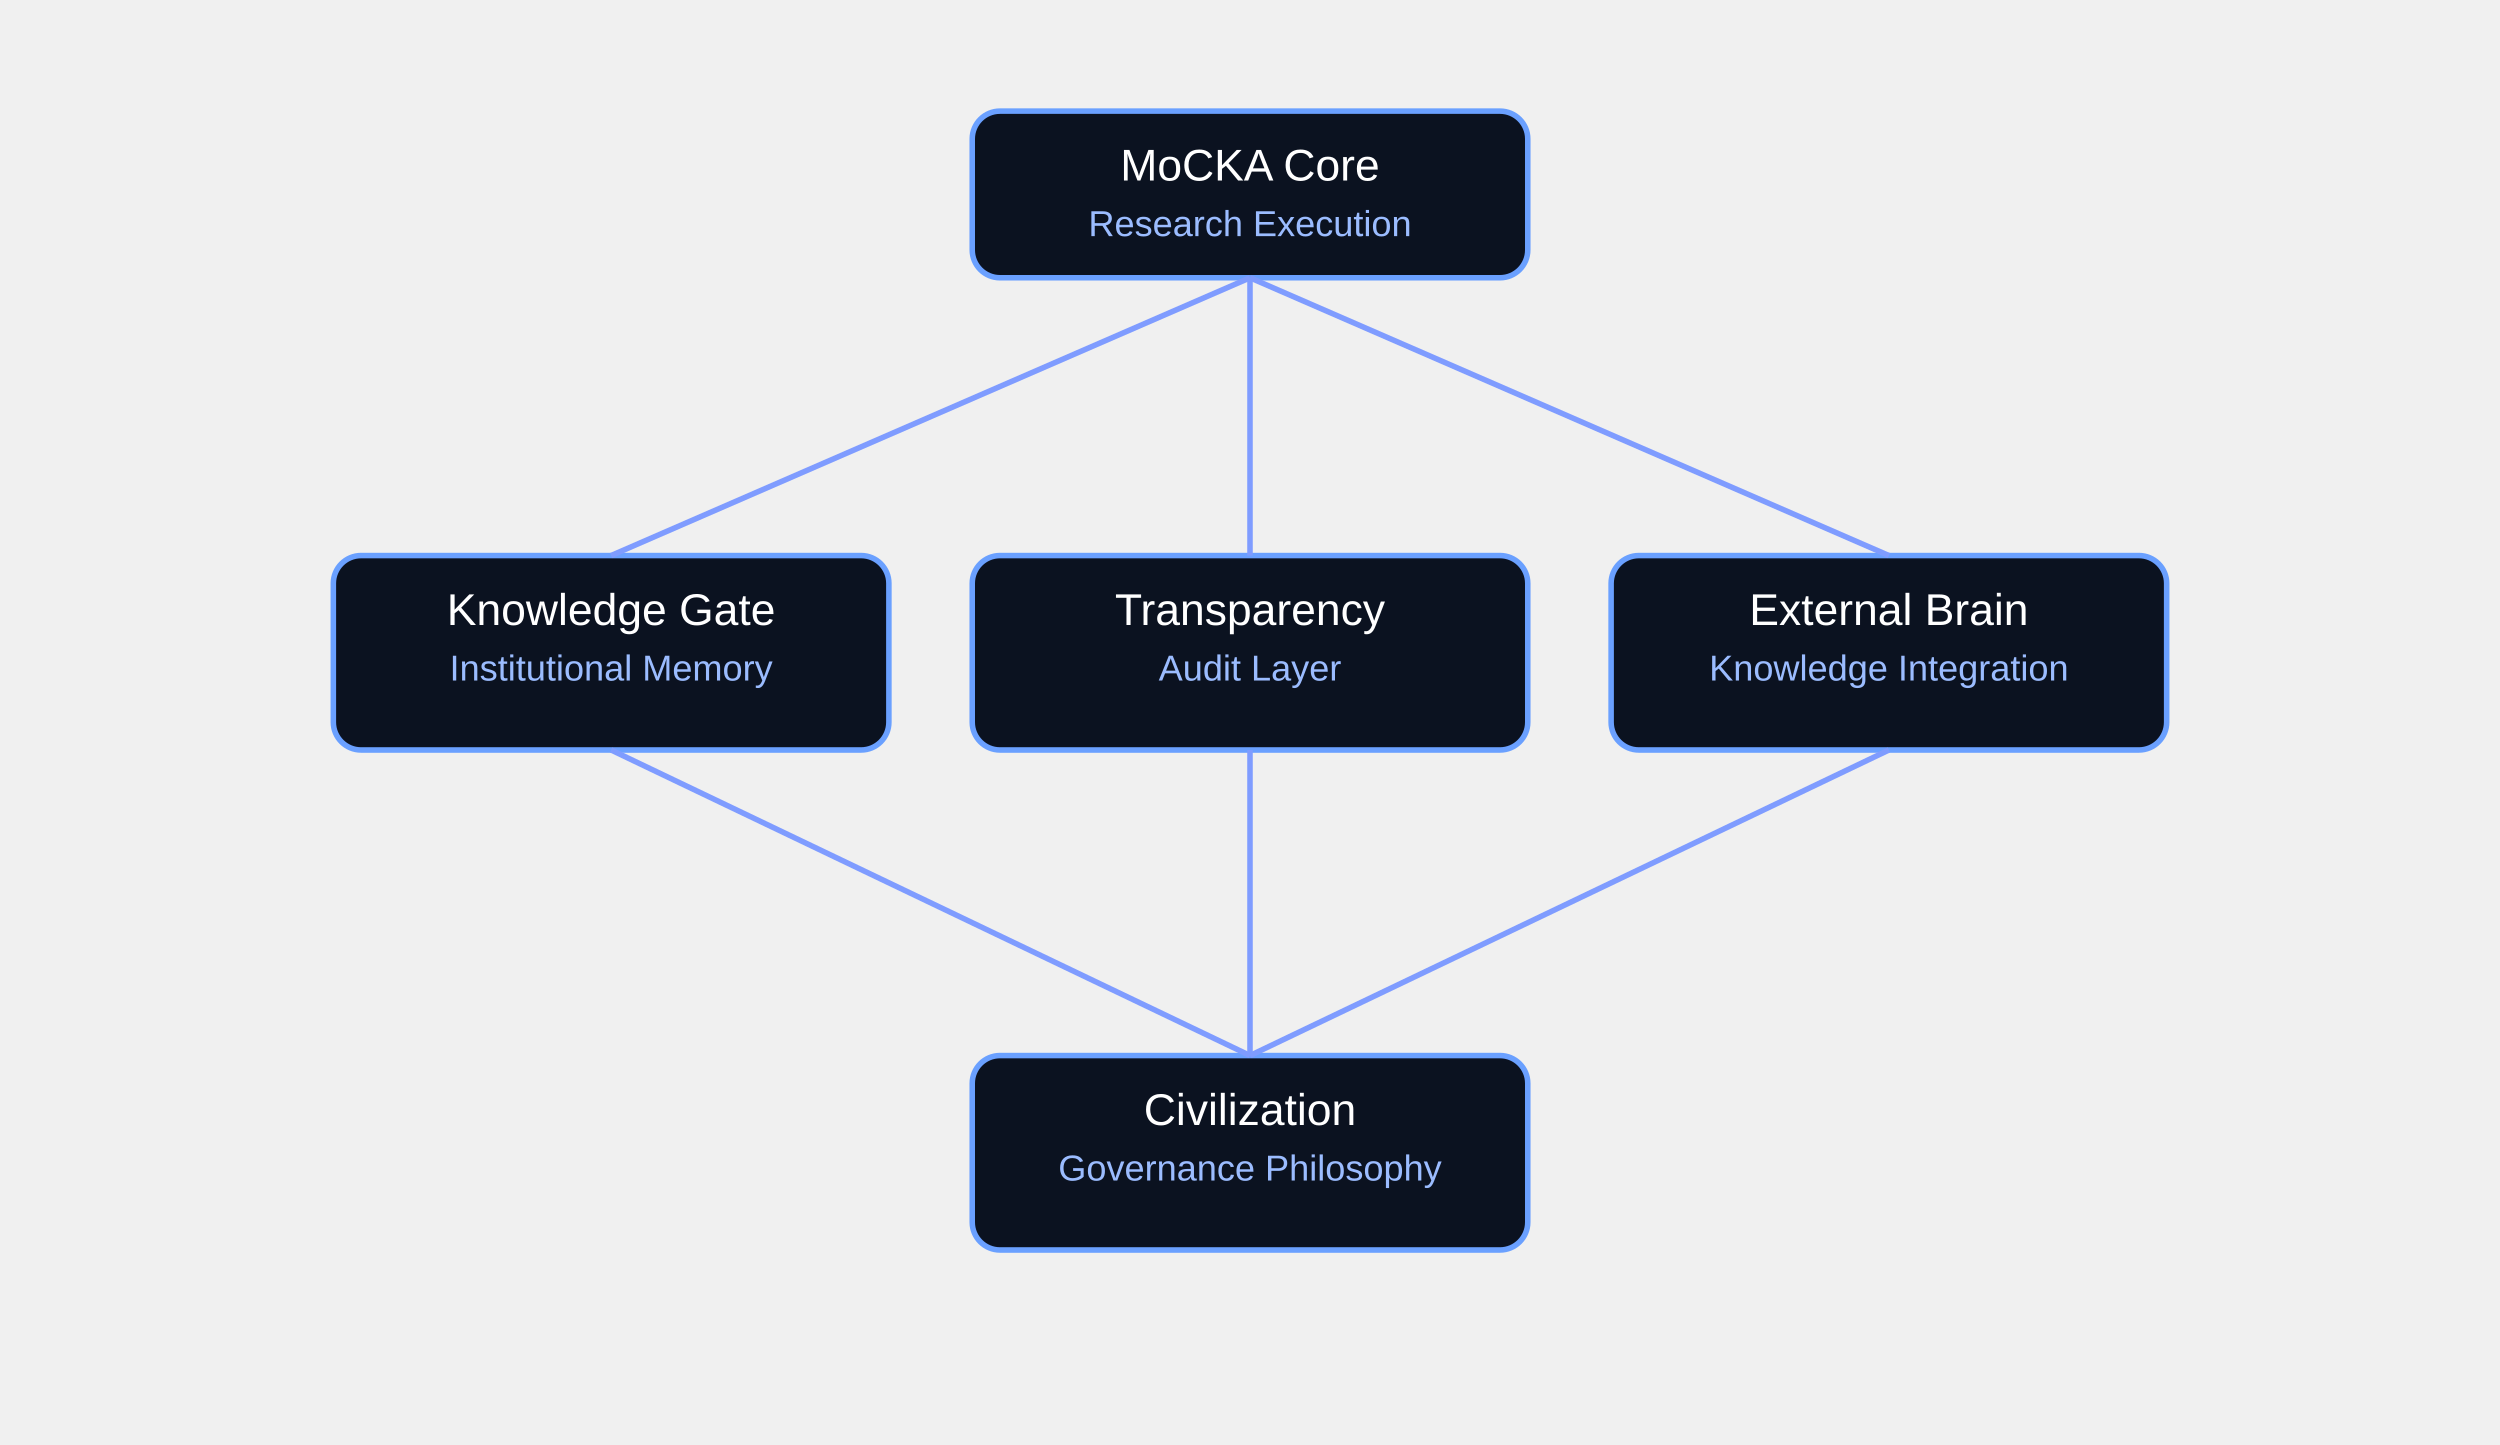
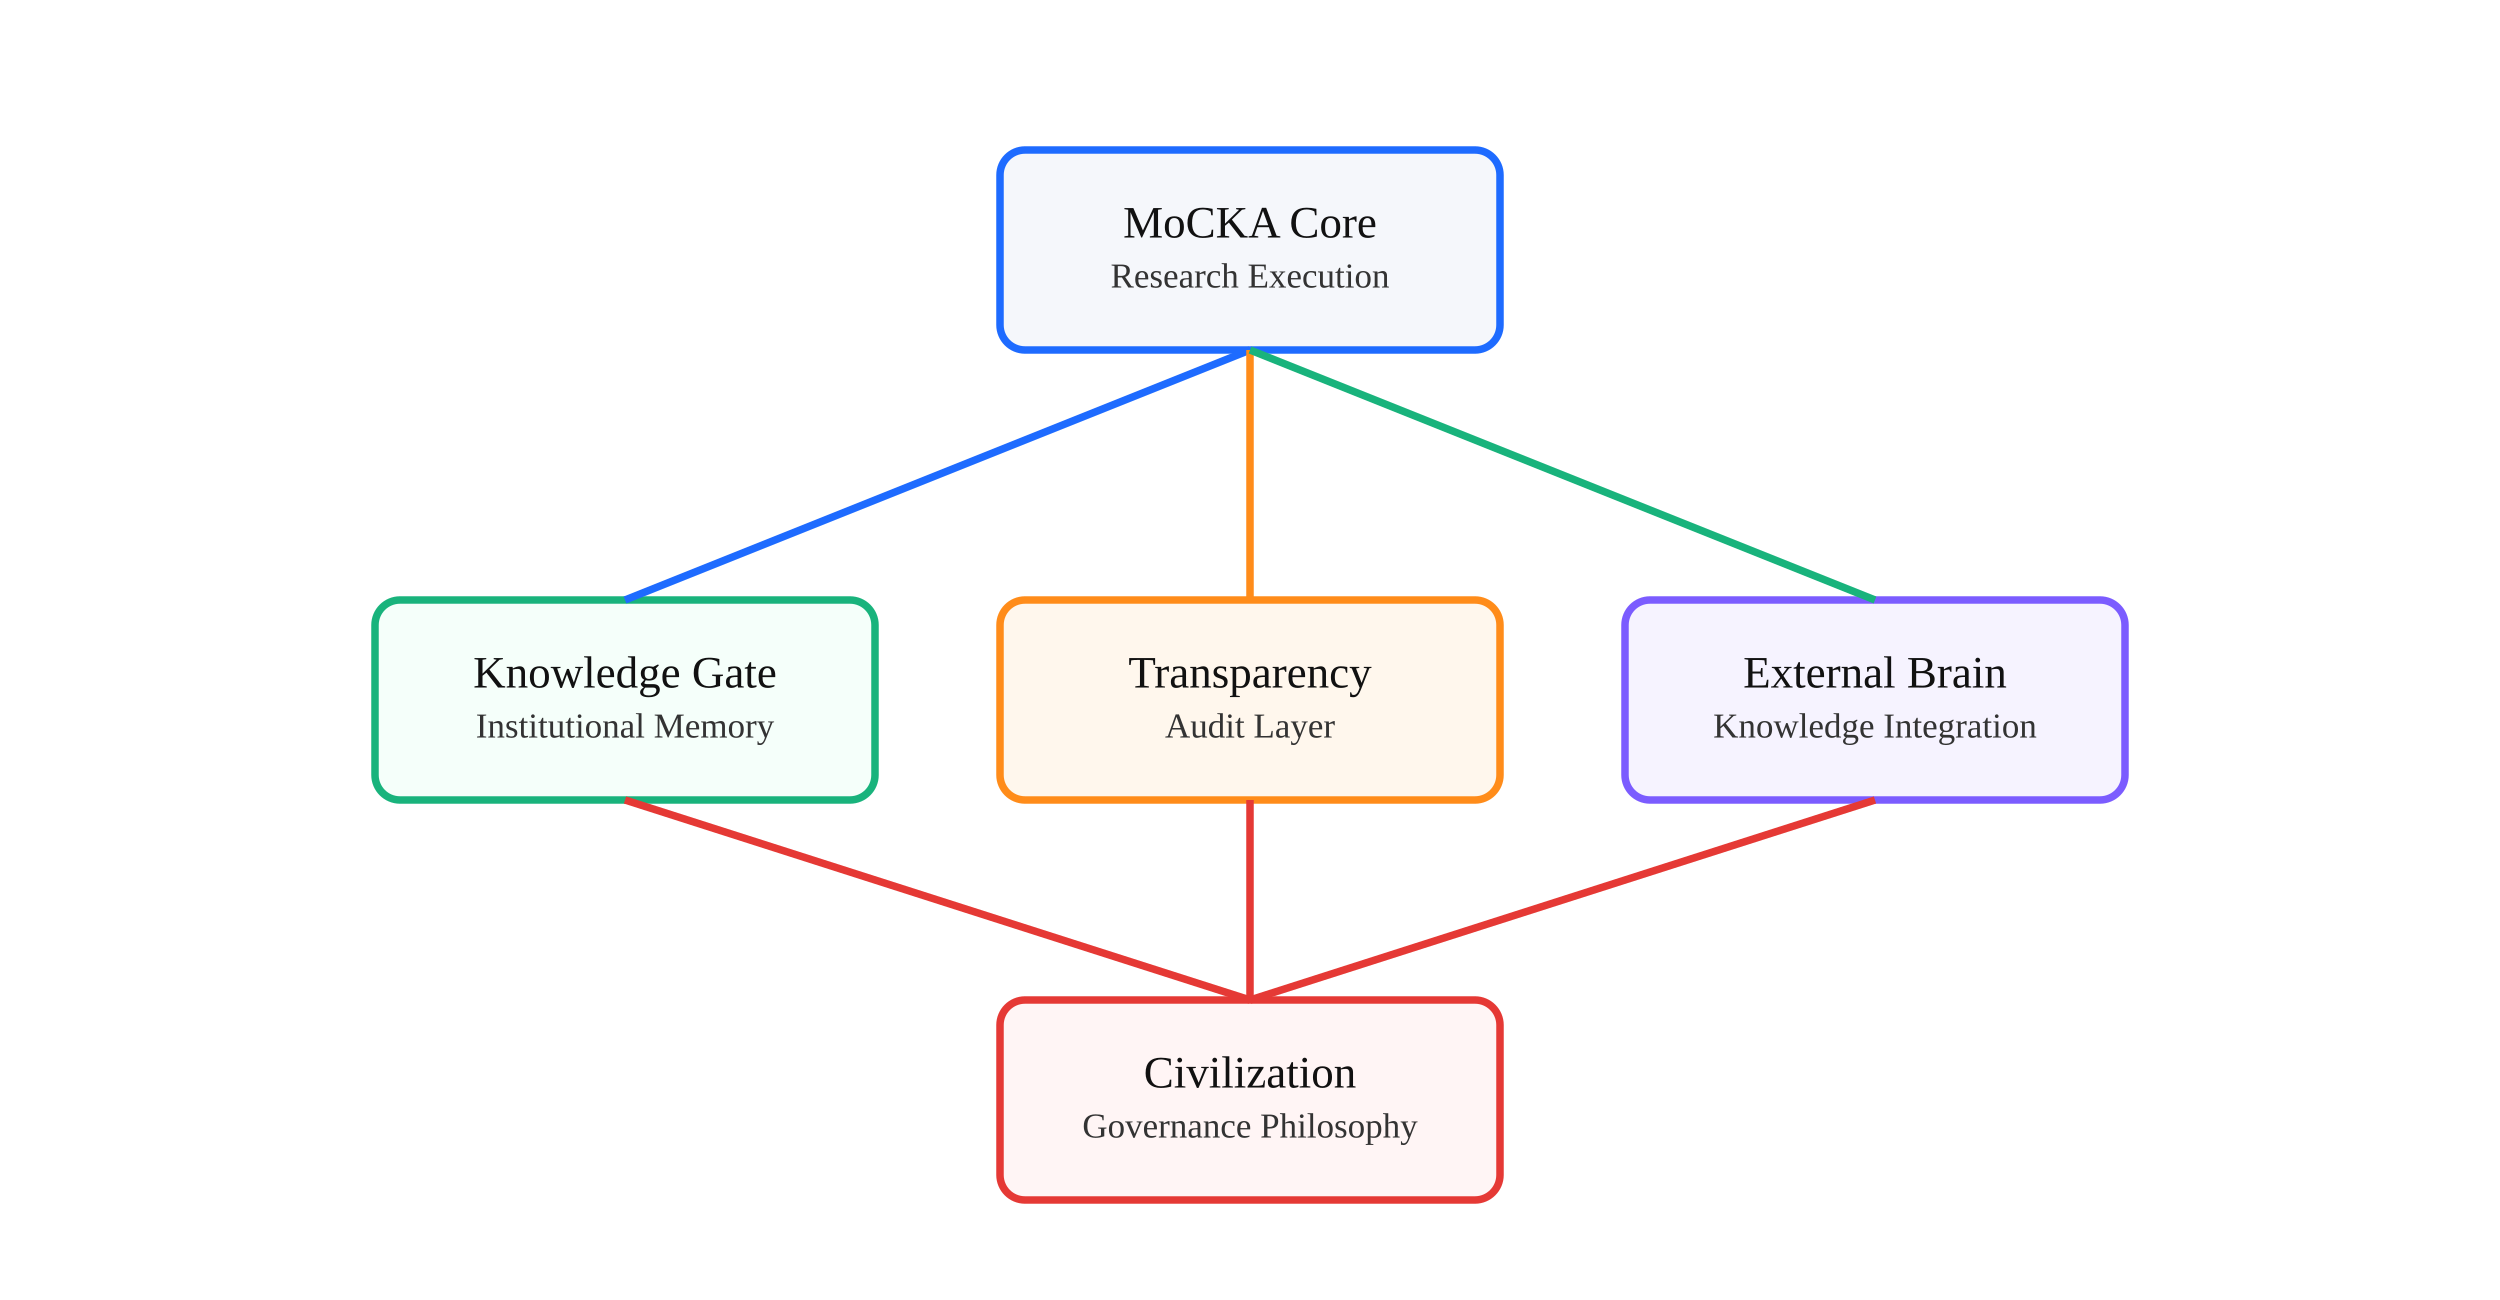
- <svg xmlns="http://www.w3.org/2000/svg" width="900" height="520" viewBox="0 0 900 520">
-   <style>
- .box { fill:#0b1220; stroke:#6aa0ff; stroke-width:2; rx:10; }
- .text { fill:white; font-family:Segoe UI, Arial; font-size:16px; text-anchor:middle; }
- .sub { fill:#9bbcff; font-size:13px; }
- .line { stroke:#7f9cff; stroke-width:2; }
- </style>
-   <rect class="box" x="350" y="40" width="200" height="60" />
-   <text class="text" x="450" y="65">MoCKA Core</text>
-   <text class="text sub" x="450" y="85">Research Execution</text>
-   <rect class="box" x="120" y="200" width="200" height="70" />
-   <text class="text" x="220" y="225">Knowledge Gate</text>
-   <text class="text sub" x="220" y="245">Institutional Memory</text>
-   <rect class="box" x="350" y="200" width="200" height="70" />
-   <text class="text" x="450" y="225">Transparency</text>
-   <text class="text sub" x="450" y="245">Audit Layer</text>
-   <rect class="box" x="580" y="200" width="200" height="70" />
-   <text class="text" x="680" y="225">External Brain</text>
-   <text class="text sub" x="680" y="245">Knowledge Integration</text>
-   <rect class="box" x="350" y="380" width="200" height="70" />
-   <text class="text" x="450" y="405">Civilization</text>
-   <text class="text sub" x="450" y="425">Governance Philosophy</text>
-   <line class="line" x1="450" y1="100" x2="220" y2="200" />
-   <line class="line" x1="450" y1="100" x2="450" y2="200" />
-   <line class="line" x1="450" y1="100" x2="680" y2="200" />
-   <line class="line" x1="220" y1="270" x2="450" y2="380" />
-   <line class="line" x1="450" y1="270" x2="450" y2="380" />
-   <line class="line" x1="680" y1="270" x2="450" y2="380" />
+ <svg xmlns="http://www.w3.org/2000/svg" width="1000" height="520">
+   <rect width="1000" height="520" fill="#ffffff" />
+   <rect x="400" y="60" width="200" height="80" fill="#f5f7fb" stroke="#1e6bff" stroke-width="3" rx="10" />
+   <text x="500" y="95" text-anchor="middle" font-size="18" fill="#111">MoCKA Core</text>
+   <text x="500" y="115" text-anchor="middle" font-size="14" fill="#333">Research Execution</text>
+   <rect x="150" y="240" width="200" height="80" fill="#f5fffa" stroke="#19b37c" stroke-width="3" rx="10" />
+   <text x="250" y="275" text-anchor="middle" font-size="18" fill="#111">Knowledge Gate</text>
+   <text x="250" y="295" text-anchor="middle" font-size="14" fill="#333">Institutional Memory</text>
+   <rect x="400" y="240" width="200" height="80" fill="#fff7ed" stroke="#ff8c1a" stroke-width="3" rx="10" />
+   <text x="500" y="275" text-anchor="middle" font-size="18" fill="#111">Transparency</text>
+   <text x="500" y="295" text-anchor="middle" font-size="14" fill="#333">Audit Layer</text>
+   <rect x="650" y="240" width="200" height="80" fill="#f6f3ff" stroke="#7b5cff" stroke-width="3" rx="10" />
+   <text x="750" y="275" text-anchor="middle" font-size="18" fill="#111">External Brain</text>
+   <text x="750" y="295" text-anchor="middle" font-size="14" fill="#333">Knowledge Integration</text>
+   <rect x="400" y="400" width="200" height="80" fill="#fff5f5" stroke="#e53935" stroke-width="3" rx="10" />
+   <text x="500" y="435" text-anchor="middle" font-size="18" fill="#111">Civilization</text>
+   <text x="500" y="455" text-anchor="middle" font-size="14" fill="#333">Governance Philosophy</text>
+   <line x1="500" y1="140" x2="250" y2="240" stroke="#1e6bff" stroke-width="3" />
+   <line x1="500" y1="140" x2="500" y2="240" stroke="#ff8c1a" stroke-width="3" />
+   <line x1="500" y1="140" x2="750" y2="240" stroke="#19b37c" stroke-width="3" />
+   <line x1="250" y1="320" x2="500" y2="400" stroke="#e53935" stroke-width="3" />
+   <line x1="500" y1="320" x2="500" y2="400" stroke="#e53935" stroke-width="3" />
+   <line x1="750" y1="320" x2="500" y2="400" stroke="#e53935" stroke-width="3" />
</svg>
